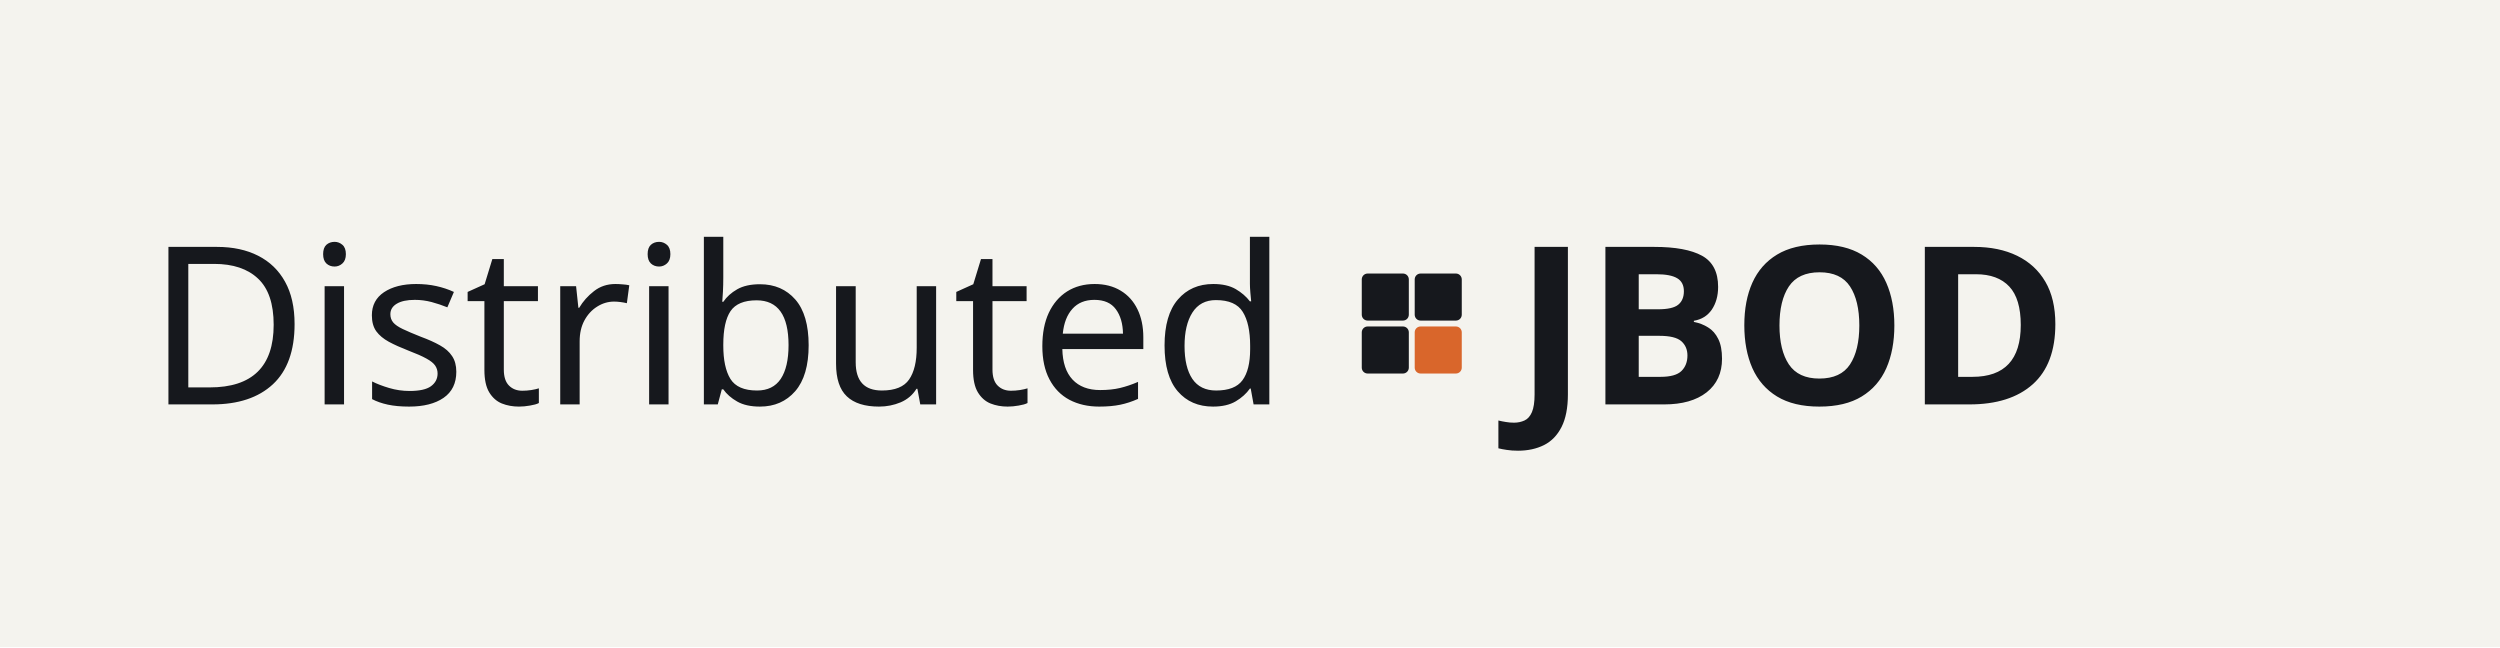
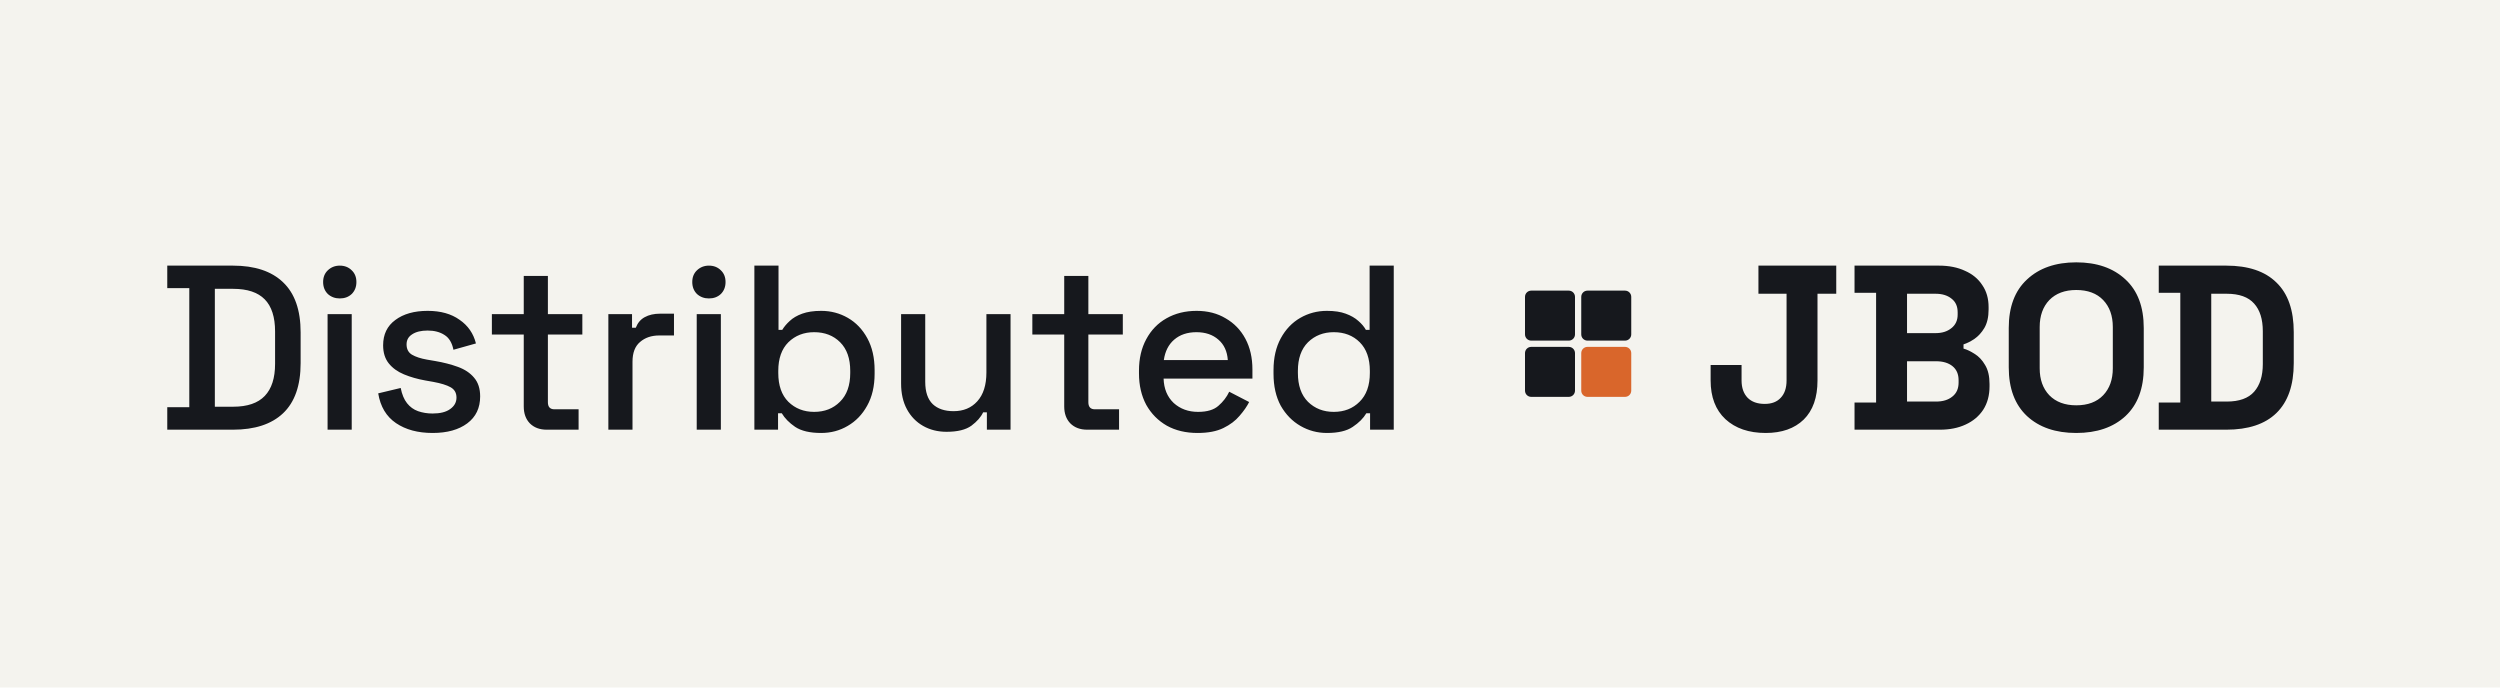
- <svg xmlns="http://www.w3.org/2000/svg" width="340" height="88" viewBox="0 0 340 88">
-   <rect width="340" height="88" fill="#f4f3ee" />
-   <text x="20" y="55" font-family="'Space Grotesk', 'Segoe UI', sans-serif" font-size="30" font-weight="500" letter-spacing="-0.3" fill="#16181d">Distributed</text>
-   <g transform="translate(184 36) scale(0.1)">
-     <rect x="12" y="12" width="64" height="64" rx="8" fill="#16181d" />
-     <rect x="84" y="12" width="64" height="64" rx="8" fill="#16181d" />
-     <rect x="12" y="84" width="64" height="64" rx="8" fill="#16181d" />
-     <rect x="84" y="84" width="64" height="64" rx="8" fill="#d9662b" />
+ <svg xmlns="http://www.w3.org/2000/svg" width="320" height="88" viewBox="0 0 320 88" version="1.1" id="svg5">
+   <defs id="defs5" />
+   <path id="rect1" style="fill:#f4f3ee" d="M 0,0 H 320 V 88 H 0 Z" />
+   <path d="m 21.41,55 v -2.88 h 2.82 V 36.88 H 21.41 V 34 h 8.4 q 4.2,0 6.42,2.13 2.25,2.13 2.25,6.42 v 3.93 q 0,4.29 -2.25,6.42 -2.22,2.1 -6.42,2.1 z m 6.09,-2.94 h 2.34 q 2.73,0 4.05,-1.38 1.32,-1.38 1.32,-4.11 v -4.14 q 0,-2.76 -1.32,-4.11 -1.32,-1.35 -4.05,-1.35 H 27.5 Z M 41.93,55 V 40.21 h 3.09 V 55 Z m 1.56,-16.8 q -0.9,0 -1.53,-0.57 -0.6,-0.6 -0.6,-1.53 0,-0.93 0.6,-1.5 0.63,-0.6 1.53,-0.6 0.93,0 1.53,0.6 0.6,0.57 0.6,1.5 0,0.93 -0.6,1.53 -0.6,0.57 -1.53,0.57 z m 11.88,17.22 q -2.82,0 -4.68,-1.26 -1.86,-1.26 -2.28,-3.81 l 2.88,-0.69 q 0.24,1.23 0.81,1.95 0.57,0.72 1.41,1.02 0.87,0.3 1.86,0.3 1.47,0 2.25,-0.57 0.81,-0.57 0.81,-1.47 0,-0.9 -0.75,-1.32 -0.75,-0.42 -2.22,-0.69 l -1.02,-0.18 q -1.5,-0.27 -2.73,-0.78 -1.23,-0.51 -1.95,-1.41 -0.72,-0.9 -0.72,-2.31 0,-2.1 1.56,-3.24 1.56,-1.17 4.14,-1.17 2.49,0 4.08,1.14 1.62,1.11 2.1,3.03 l -2.88,0.81 q -0.27,-1.35 -1.14,-1.89 -0.87,-0.57 -2.16,-0.57 -1.26,0 -1.98,0.48 -0.72,0.45 -0.72,1.29 0,0.9 0.69,1.32 0.72,0.42 1.92,0.63 l 1.05,0.18 q 1.59,0.27 2.91,0.75 1.32,0.48 2.07,1.38 0.78,0.9 0.78,2.4 0,2.22 -1.65,3.45 -1.65,1.23 -4.44,1.23 z M 69.98,55 q -1.35,0 -2.16,-0.81 -0.78,-0.81 -0.78,-2.16 v -9.21 h -4.08 v -2.61 h 4.08 v -4.89 h 3.09 v 4.89 h 4.41 v 2.61 h -4.41 v 8.67 q 0,0.9 0.84,0.9 h 3.09 V 55 Z m 7.89,0 V 40.21 h 3.03 v 1.74 h 0.48 q 0.36,-0.93 1.14,-1.35 0.81,-0.45 1.98,-0.45 h 1.77 v 2.79 h -1.89 q -1.5,0 -2.46,0.84 -0.96,0.81 -0.96,2.52 V 55 Z m 11.31,0 V 40.21 h 3.09 V 55 Z m 1.56,-16.8 q -0.9,0 -1.53,-0.57 -0.6,-0.6 -0.6,-1.53 0,-0.93 0.6,-1.5 0.63,-0.6 1.53,-0.6 0.93,0 1.53,0.6 0.6,0.57 0.6,1.5 0,0.93 -0.6,1.53 -0.6,0.57 -1.53,0.57 z m 14.37,17.22 q -2.16,0 -3.33,-0.78 -1.14,-0.78 -1.71,-1.74 H 99.59 V 55 h -3.03 V 34 h 3.09 v 8.22 h 0.48 q 0.36,-0.6 0.96,-1.14 0.6,-0.57 1.59,-0.93 0.99,-0.36 2.43,-0.36 1.86,0 3.42,0.9 1.56,0.9 2.49,2.61 0.93,1.71 0.93,4.08 v 0.45 q 0,2.4 -0.96,4.11 -0.93,1.68 -2.49,2.58 -1.53,0.9 -3.39,0.9 z m -0.9,-2.7 q 2.01,0 3.3,-1.29 1.32,-1.29 1.32,-3.69 v -0.27 q 0,-2.37 -1.29,-3.66 -1.29,-1.29 -3.33,-1.29 -1.98,0 -3.3,1.29 -1.29,1.29 -1.29,3.66 v 0.27 q 0,2.4 1.29,3.69 1.32,1.29 3.3,1.29 z m 16.95,2.55 q -1.68,0 -3,-0.75 -1.32,-0.75 -2.07,-2.13 -0.75,-1.38 -0.75,-3.3 v -8.88 h 3.09 v 8.67 q 0,1.92 0.96,2.85 0.96,0.9 2.67,0.9 1.89,0 3.03,-1.26 1.17,-1.29 1.17,-3.69 v -7.47 h 3.09 V 55 h -3.03 v -2.22 h -0.48 q -0.42,0.9 -1.5,1.71 -1.08,0.78 -3.18,0.78 z M 139.16,55 q -1.35,0 -2.16,-0.81 -0.78,-0.81 -0.78,-2.16 v -9.21 h -4.08 v -2.61 h 4.08 v -4.89 h 3.09 v 4.89 h 4.41 v 2.61 h -4.41 v 8.67 q 0,0.9 0.84,0.9 h 3.09 V 55 Z m 14.13,0.42 q -2.25,0 -3.93,-0.93 -1.68,-0.96 -2.64,-2.67 -0.93,-1.74 -0.93,-4.02 v -0.36 q 0,-2.31 0.93,-4.02 0.93,-1.74 2.58,-2.67 1.68,-0.96 3.87,-0.96 2.13,0 3.72,0.96 1.62,0.93 2.52,2.61 0.9,1.68 0.9,3.93 v 1.17 h -11.37 q 0.06,1.95 1.29,3.12 1.26,1.14 3.12,1.14 1.74,0 2.61,-0.78 0.9,-0.78 1.38,-1.8 l 2.55,1.32 q -0.42,0.84 -1.23,1.77 -0.78,0.93 -2.07,1.56 -1.29,0.63 -3.3,0.63 z m -4.32,-9.33 h 8.19 q -0.12,-1.68 -1.2,-2.61 -1.08,-0.96 -2.82,-0.96 -1.74,0 -2.85,0.96 -1.08,0.93 -1.32,2.61 z m 20.88,9.33 q -1.83,0 -3.39,-0.9 -1.56,-0.9 -2.52,-2.58 -0.93,-1.71 -0.93,-4.11 v -0.45 q 0,-2.37 0.93,-4.08 0.93,-1.71 2.49,-2.61 1.56,-0.9 3.42,-0.9 1.44,0 2.4,0.36 0.99,0.36 1.62,0.93 0.63,0.54 0.96,1.14 h 0.48 V 34 h 3.09 v 21 h -3.03 v -2.1 h -0.48 q -0.57,0.96 -1.74,1.74 -1.14,0.78 -3.3,0.78 z m 0.87,-2.7 q 2.01,0 3.3,-1.29 1.32,-1.29 1.32,-3.69 v -0.27 q 0,-2.37 -1.29,-3.66 -1.29,-1.29 -3.33,-1.29 -1.98,0 -3.3,1.29 -1.29,1.29 -1.29,3.66 v 0.27 q 0,2.4 1.29,3.69 1.32,1.29 3.3,1.29 z" id="text1" style="font-weight:500;font-size:30px;font-family:'Space Grotesk', 'Segoe UI', sans-serif;letter-spacing:-0.3;fill:#16181d" aria-label="Distributed" />
+   <g transform="translate(194 36) scale(0.1)" id="g5">
+     <path id="rect2" style="fill:#16181d" d="m 20,12 h 48 c 4.432,0 8,3.568 8,8 v 48 c 0,4.432 -3.568,8 -8,8 H 20 c -4.432,0 -8,-3.568 -8,-8 V 20 c 0,-4.432 3.568,-8 8,-8 z" />
+     <path id="rect3" style="fill:#16181d" d="m 92,12 h 48 c 4.432,0 8,3.568 8,8 v 48 c 0,4.432 -3.568,8 -8,8 H 92 c -4.432,0 -8,-3.568 -8,-8 V 20 c 0,-4.432 3.568,-8 8,-8 z" />
+     <path id="rect4" style="fill:#16181d" d="m 20,84 h 48 c 4.432,0 8,3.568 8,8 v 48 c 0,4.432 -3.568,8 -8,8 H 20 c -4.432,0 -8,-3.568 -8,-8 V 92 c 0,-4.432 3.568,-8 8,-8 z" />
+     <path id="rect5" style="fill:#d9662b" d="m 92,84 h 48 c 4.432,0 8,3.568 8,8 v 48 c 0,4.432 -3.568,8 -8,8 H 92 c -4.432,0 -8,-3.568 -8,-8 V 92 c 0,-4.432 3.568,-8 8,-8 z" />
  </g>
-   <text x="206" y="55" font-family="'Space Grotesk', 'Segoe UI', sans-serif" font-size="30" font-weight="700" letter-spacing="-0.3" fill="#16181d">JBOD</text>
+   <path d="m 226.01,55.42 q -3.24,0 -5.16,-1.77 -1.89,-1.77 -1.89,-4.95 v -1.98 h 3.96 v 1.98 q 0,1.41 0.78,2.22 0.78,0.78 2.19,0.78 1.32,0 2.04,-0.78 0.75,-0.78 0.75,-2.22 V 37.6 h -3.6 V 34 h 9.96 v 3.6 h -2.4 v 11.1 q 0,3.27 -1.77,5.01 -1.77,1.71 -4.86,1.71 z M 237.38,55 v -3.48 h 2.76 V 37.48 h -2.76 V 34 h 10.8 q 1.92,0 3.33,0.66 1.44,0.63 2.22,1.83 0.81,1.17 0.81,2.82 v 0.3 q 0,1.44 -0.54,2.37 -0.54,0.9 -1.29,1.41 -0.72,0.48 -1.38,0.69 v 0.54 q 0.66,0.18 1.44,0.69 0.78,0.48 1.32,1.41 0.57,0.93 0.57,2.43 v 0.3 q 0,1.74 -0.81,3 -0.81,1.23 -2.25,1.89 -1.41,0.66 -3.3,0.66 z m 6.72,-3.6 h 3.72 q 1.29,0 2.07,-0.63 0.81,-0.63 0.81,-1.8 v -0.3 q 0,-1.17 -0.78,-1.8 -0.78,-0.63 -2.1,-0.63 h -3.72 z m 0,-8.76 h 3.66 q 1.23,0 2.01,-0.63 0.81,-0.63 0.81,-1.74 v -0.3 q 0,-1.14 -0.78,-1.74 -0.78,-0.63 -2.04,-0.63 h -3.66 z m 21.66,12.78 q -3.96,0 -6.3,-2.16 -2.34,-2.19 -2.34,-6.24 v -5.04 q 0,-4.05 2.34,-6.21 2.34,-2.19 6.3,-2.19 3.96,0 6.3,2.19 2.34,2.16 2.34,6.21 v 5.04 q 0,4.05 -2.34,6.24 -2.34,2.16 -6.3,2.16 z m 0,-3.54 q 2.22,0 3.45,-1.29 1.23,-1.29 1.23,-3.45 v -5.28 q 0,-2.16 -1.23,-3.45 -1.23,-1.29 -3.45,-1.29 -2.19,0 -3.45,1.29 -1.23,1.29 -1.23,3.45 v 5.28 q 0,2.16 1.23,3.45 1.26,1.29 3.45,1.29 z M 276.32,55 v -3.48 h 2.76 V 37.48 h -2.76 V 34 h 8.64 q 4.23,0 6.42,2.16 2.22,2.13 2.22,6.36 v 3.96 q 0,4.23 -2.22,6.39 -2.19,2.13 -6.42,2.13 z m 6.72,-3.6 h 1.98 q 2.4,0 3.51,-1.26 1.11,-1.26 1.11,-3.54 v -4.2 q 0,-2.31 -1.11,-3.54 -1.11,-1.26 -3.51,-1.26 h -1.98 z" id="text5" style="font-weight:700;font-size:30px;font-family:'Space Grotesk', 'Segoe UI', sans-serif;letter-spacing:-0.3;fill:#16181d" aria-label="JBOD" />
</svg>
